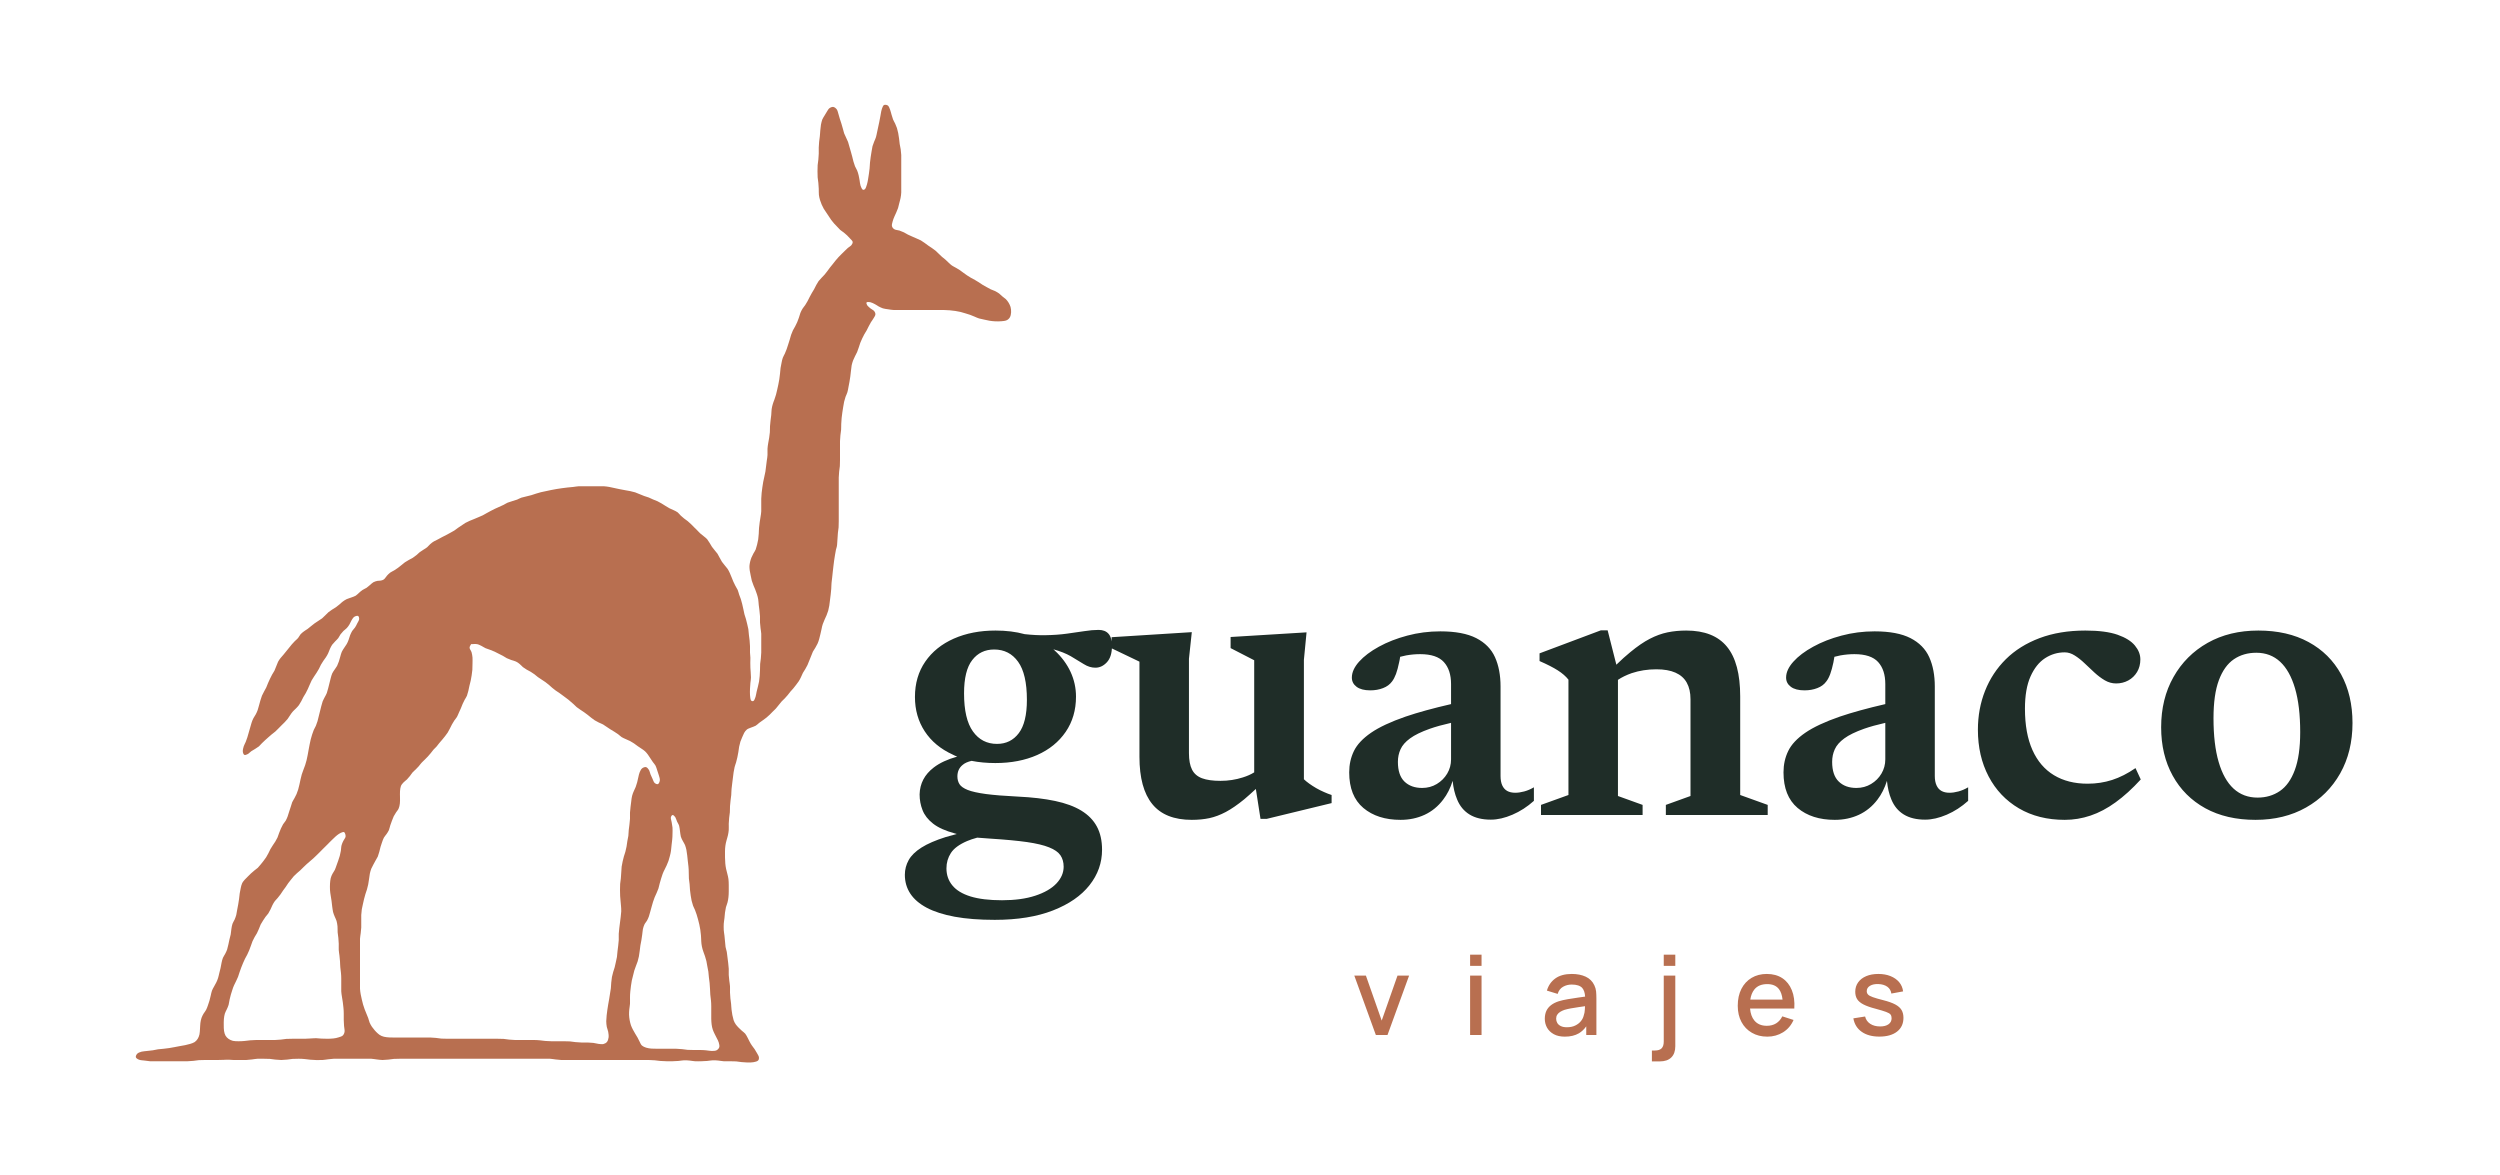
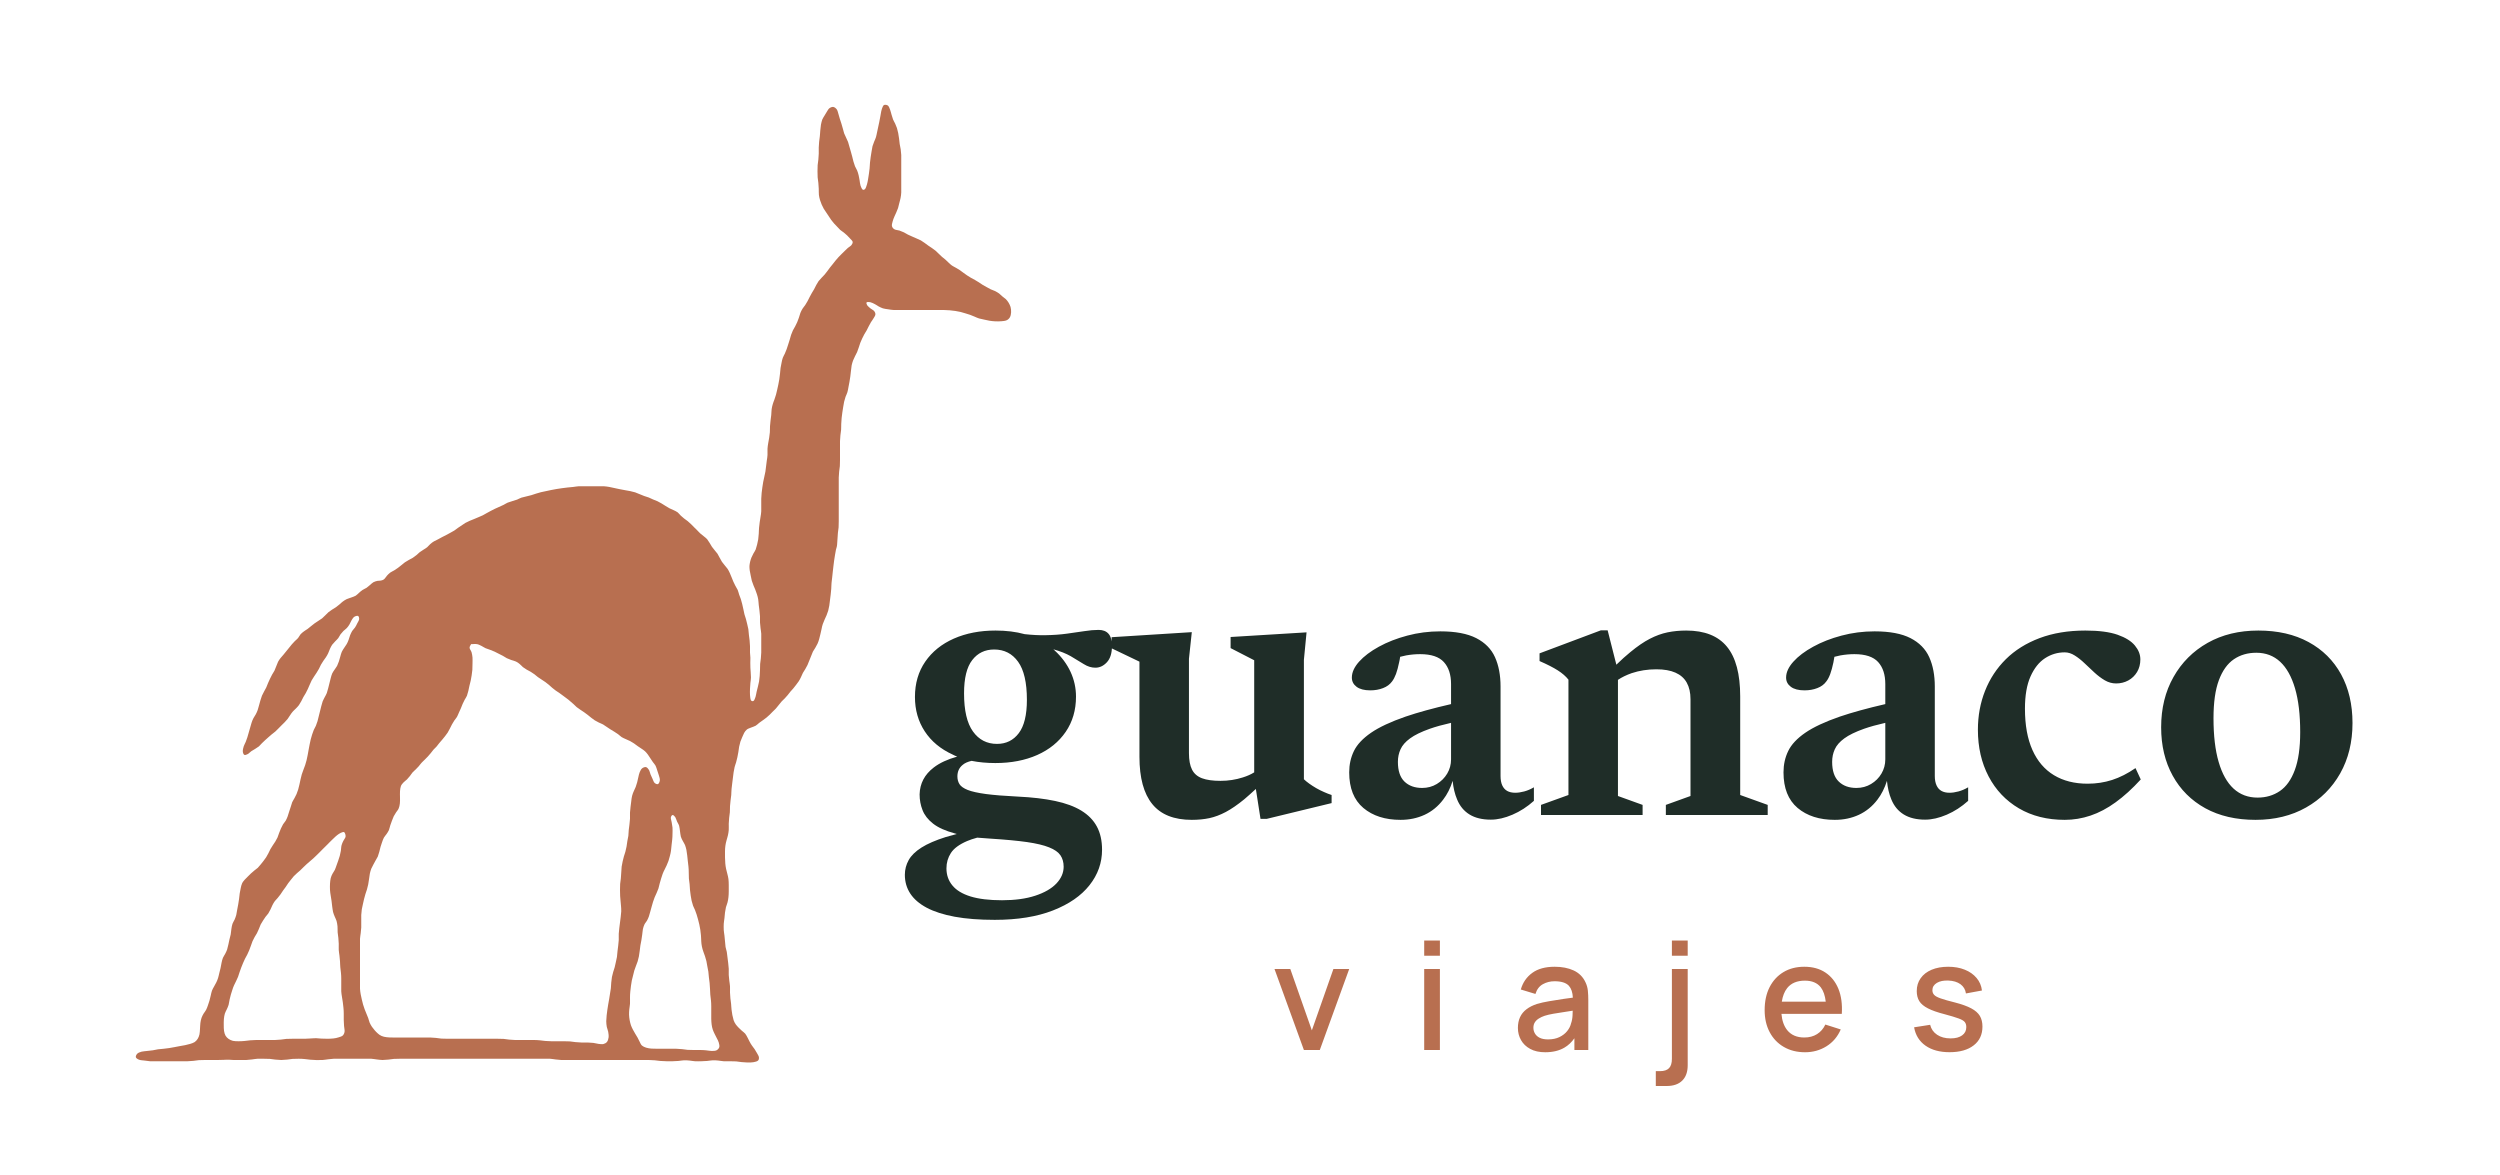
<svg xmlns="http://www.w3.org/2000/svg" width="1000" height="470" viewBox="0 0 500 235">
  <path fill="#B86F50" fill-rule="evenodd" d="M176.92 20.97c.17-.03.51 0 .69.17.19.17.3.53.42.83s.18.66.28.97q.13.49.3.95c.12.3.29.55.42.83q.2.43.36.89.15.48.25 1 .1.53.17 1.08l.13 1.12.2 1.05q.08.55.11 1.14.02.61 0 1.25v5q.02.65 0 1.25-.03.59-.14 1.11c-.06.35-.17.67-.25 1q-.11.52-.25 1-.16.47-.36.89t-.39.86q-.2.45-.33.92c-.08.31-.2.68-.14.94q.1.41.5.64c.25.15.68.15 1 .25q.47.16.89.36l.8.45.86.39.87.38.86.39q.39.23.75.5l.72.53.75.5q.37.25.72.53.34.3.64.61.31.31.64.61c.22.2.47.36.69.56q.33.3.64.61t.67.58c.24.17.54.29.8.45q.4.22.78.47.37.25.72.53l.73.52q.38.25.77.48l.81.44.78.47.75.5.8.45q.4.23.81.44c.28.14.61.22.89.36q.41.21.78.47.35.29.66.59.37.27.7.55a4 4 0 0 1 .94 1.56c.08.32.14.74.11 1.08-.02.35-.09.74-.25 1a1.4 1.4 0 0 1-.66.59c-.29.13-.68.16-1.06.19a10 10 0 0 1-2.39-.11q-.52-.1-1.03-.22-.53-.1-1.02-.23c-.32-.09-.6-.24-.89-.36q-.44-.19-.89-.36-.47-.17-.95-.3-.47-.16-.97-.28-.51-.11-1.05-.2-.55-.08-1.12-.13t-1.19-.06H180q-.65.02-1.25 0a10 10 0 0 1-1.11-.14q-.56-.06-1.06-.19-.46-.17-.86-.39c-.27-.15-.5-.34-.78-.47a4 4 0 0 0-.88-.37c-.27-.05-.62-.07-.73.03s-.01.39.11.59c.13.19.42.42.64.61s.56.32.73.52.29.45.27.7-.24.55-.39.8c-.14.26-.34.5-.5.75l-.44.81q-.2.42-.42.83l-.47.78q-.22.4-.42.83t-.38.87l-.31.94-.33.92-.42.83q-.21.41-.39.86-.17.46-.28.97-.09.54-.14 1.11l-.13 1.12-.17 1.08-.2 1.05q-.08.54-.22 1.03c-.09.32-.25.58-.36.89q-.16.47-.28.97-.11.52-.19 1.06l-.17 1.08-.14 1.11-.08 1.17c-.02.4 0 .83-.03 1.22s-.1.73-.14 1.11q-.05.57-.08 1.17V92q0 .63-.03 1.22c-.03.39-.1.73-.14 1.11q-.05.57-.08 1.17v8.75q0 .63-.03 1.22c-.03.39-.1.73-.14 1.11l-.08 1.17q-.03.6-.08 1.17c-.05.57-.16.68-.23 1.02L167 111l-.17 1.08-.14 1.11-.13 1.12-.12 1.13-.13 1.12c-.04.38-.03.8-.06 1.19l-.11 1.14L166 120q-.06.56-.14 1.11-.09.54-.22 1.03a9 9 0 0 1-.33.92l-.39.86q-.2.42-.36.89t-.25 1l-.23 1.02q-.11.52-.25 1-.13.48-.33.92-.2.42-.44.81-.25.38-.48.77-.2.44-.36.89l-.36.89q-.17.46-.36.89-.2.41-.44.81-.25.38-.48.77l-.39.86q-.2.43-.44.81-.25.38-.53.72l-.55.7-.59.66-.55.7q-.28.34-.59.66c-.2.22-.44.4-.63.62q-.29.33-.56.69t-.56.69c-.19.22-.43.41-.63.62l-.62.63q-.31.31-.66.59l-.72.53-.73.52c-.23.18-.43.41-.69.56s-.6.24-.89.36c-.29.13-.62.21-.86.39q-.34.29-.56.69-.21.4-.39.86-.19.44-.36.89-.15.48-.25 1-.09.54-.16 1.09-.09.53-.2 1.05t-.25 1c-.09.33-.22.61-.3.95q-.12.5-.2 1.05l-.14 1.11-.14 1.11-.13 1.12c-.04.38-.03.81-.06 1.19q-.06.56-.14 1.11-.07.56-.11 1.14c-.02.39 0 .83-.03 1.22s-.1.73-.14 1.11q-.05.57-.08 1.17c-.01.4.03.86 0 1.25q-.05.58-.17 1.08c-.07.35-.19.64-.27.98a8 8 0 0 0-.31 2.19 26 26 0 0 0 .06 2.44q.05.57.16 1.09l.25 1q.14.5.22 1.03.06.56.06 1.19v1.25q0 .63-.06 1.19-.06.57-.19 1.06c-.08.33-.22.61-.31.94q-.12.5-.19 1.06l-.11 1.14c-.04.37-.12.72-.14 1.11s-.02.86 0 1.25.1.74.14 1.11l.11 1.14q.04.59.11 1.14c.06.36.19.65.25 1q.08.54.14 1.11l.14 1.11q.07.56.11 1.14c.02.4-.02.85 0 1.25q.04.59.11 1.14c.04.37.12.72.14 1.11s-.01.85 0 1.25q.03.6.08 1.17l.14 1.11c.04.38.04.79.09 1.16a12 12 0 0 0 .41 2.09q.16.45.42.83.27.36.58.67l.64.61c.22.2.48.36.67.58.19.23.32.51.47.78l.42.83q.21.41.47.78t.53.72q.25.38.47.78c.14.27.35.56.39.81.03.25.01.52-.17.69s-.56.27-.92.33c-.35.07-.8.06-1.19.06q-.6-.02-1.17-.08c-.38-.04-.72-.11-1.11-.14q-.6-.04-1.22-.03c-.41 0-.86.02-1.25 0s-.75-.11-1.11-.14q-.55-.06-1.08-.05c-.37.01-.73.1-1.12.13q-.57.05-1.19.06c-.41.01-.86.02-1.25 0s-.75-.11-1.11-.14q-.55-.06-1.08-.05c-.37.01-.73.1-1.12.13q-.57.05-1.19.06a26 26 0 0 1-2.44-.06c-.39-.03-.73-.1-1.12-.13q-.57-.05-1.19-.06H113.5q-.64.02-1.25 0-.59-.04-1.14-.11c-.37-.04-.72-.12-1.11-.14q-.6-.02-1.25 0H80q-.62 0-1.22.03c-.39.03-.73.1-1.11.14q-.59.06-1.17.08c-.38 0-.76-.07-1.14-.11s-.72-.12-1.11-.14q-.6-.02-1.25 0h-5q-.64-.02-1.25 0-.59.04-1.14.11c-.37.04-.72.12-1.11.14a17 17 0 0 1-2.44-.06c-.39-.03-.73-.1-1.12-.13q-.58-.06-1.19-.06-.62 0-1.22.03c-.39.03-.73.1-1.11.14q-.58.06-1.17.08-.6-.02-1.17-.08c-.38-.04-.72-.11-1.11-.14q-.6-.04-1.22-.03c-.41 0-.86-.02-1.25 0s-.74.1-1.11.14q-.56.07-1.14.11-.61.02-1.25 0h-1.25c-.38-.01-.69-.05-1.03-.06s-.63.02-1 .03-.81.03-1.22.03H41q-.62 0-1.22.03c-.39.03-.73.1-1.11.14q-.57.05-1.17.08h-6.25q-.65.02-1.25 0-.58-.05-1.11-.14c-.37-.05-.8-.05-1.08-.17-.29-.11-.59-.29-.64-.5-.06-.2.11-.53.3-.72.2-.18.53-.3.86-.39.33-.08.74-.09 1.11-.14l1.12-.13 1.05-.2 1.14-.11q.57-.05 1.11-.14t1.06-.19l1.05-.2 1.06-.19q.52-.11 1-.25c.31-.1.64-.2.89-.36q.37-.26.61-.64t.36-.89c.08-.34.08-.76.11-1.14s.03-.8.08-1.17q.07-.55.23-1.02.17-.45.41-.84c.16-.26.36-.47.5-.75q.21-.42.36-.89.17-.46.31-.94l.25-1c.08-.33.14-.7.25-1s.27-.56.42-.83q.23-.4.44-.81t.36-.89c.1-.31.17-.67.25-1l.25-1c.08-.34.12-.72.2-1.05q.1-.52.27-.98c.12-.29.31-.52.45-.8q.22-.4.39-.86.14-.48.25-1l.22-1.03.25-1c.06-.35.08-.76.14-1.11q.07-.55.22-1.03c.11-.31.29-.54.42-.83q.19-.43.33-.92.12-.5.19-1.06l.2-1.05.17-1.08.13-1.12q.08-.54.2-1.05c.08-.34.14-.69.28-.97.13-.29.33-.5.52-.73q.3-.33.62-.63l.63-.62.67-.58q.36-.27.7-.55.3-.32.58-.67a19 19 0 0 0 1.08-1.42l.45-.8.41-.84q.23-.4.48-.77l.5-.75q.23-.38.44-.81.18-.45.33-.92.17-.45.36-.89.19-.43.42-.83c.16-.26.38-.46.53-.72q.22-.4.39-.86.16-.46.3-.95l.31-.94q.14-.49.3-.95c.13-.29.31-.53.45-.8q.22-.4.42-.83.18-.44.33-.92.14-.49.25-1l.22-1.03q.11-.51.25-1l.33-.92.34-.91.28-.97.22-1.03.19-1.06.2-1.05.22-1.03q.12-.5.28-.97a11 11 0 0 1 .33-.92l.42-.83a11 11 0 0 0 .33-.92q.14-.5.25-1l.25-1 .25-1q.12-.5.28-.97c.11-.3.28-.56.41-.84.14-.27.31-.53.42-.83q.16-.46.28-.97l.25-1 .25-1q.12-.5.3-.95.21-.4.48-.77c.16-.26.35-.48.5-.75q.2-.42.36-.89l.28-.97q.12-.5.3-.95c.13-.29.31-.52.47-.78q.27-.36.5-.75.23-.4.39-.86c.12-.3.19-.65.31-.94q.18-.45.41-.84c.17-.25.39-.44.56-.69q.25-.38.44-.81c.14-.27.37-.61.39-.86s-.06-.56-.22-.64-.53.03-.75.17-.39.44-.55.7-.26.57-.42.83q-.23.39-.53.72c-.2.22-.46.38-.67.58q-.3.31-.58.67c-.17.24-.29.54-.47.78s-.41.42-.61.64q-.31.31-.59.66-.25.38-.44.81c-.13.28-.23.61-.36.89q-.2.42-.45.8c-.16.26-.36.48-.52.73q-.26.38-.48.77l-.41.84-.47.78q-.26.37-.5.75-.26.37-.48.77l-.39.86-.38.87q-.2.42-.42.83l-.47.78-.42.83q-.22.41-.47.78-.27.35-.59.66c-.2.22-.44.39-.63.62q-.29.34-.53.72t-.5.75q-.27.34-.59.66t-.63.62l-.62.63q-.3.32-.63.62l-.7.55-.67.58-.66.59-.64.61q-.3.33-.61.64-.36.27-.75.5l-.78.47c-.25.17-.46.44-.69.56-.24.12-.53.25-.7.16s-.29-.43-.3-.72.09-.69.19-1 .27-.56.39-.86q.18-.44.33-.92t.28-.97l.28-.97q.13-.5.28-.97.15-.48.36-.89c.14-.28.33-.51.47-.78q.22-.4.39-.86.15-.48.28-.97l.27-.98q.14-.48.31-.94.19-.44.42-.83.23-.4.44-.81.19-.44.36-.89l.39-.86q.2-.42.42-.83c.14-.27.33-.5.47-.78q.2-.43.36-.89t.36-.89q.22-.4.5-.75l.58-.67.56-.69.56-.69a13 13 0 0 1 1.16-1.34c.21-.21.45-.38.64-.61s.31-.53.5-.75q.3-.32.67-.58c.23-.18.51-.33.75-.5q.35-.27.69-.56.34-.28.7-.55.37-.27.75-.5.39-.24.75-.5.33-.3.64-.61.3-.33.63-.62.35-.28.73-.52c.25-.17.53-.3.77-.48q.36-.26.7-.55c.23-.19.42-.41.67-.58q.35-.27.77-.48c.29-.13.62-.21.92-.33s.63-.2.89-.36.44-.39.67-.58q.32-.3.69-.56c.25-.17.56-.28.81-.44q.36-.27.69-.56c.23-.19.44-.42.69-.56.25-.13.56-.22.81-.27s.47 0 .69-.06c.23-.05.44-.11.64-.28.2-.16.36-.47.56-.69q.29-.34.64-.61c.24-.18.54-.29.8-.45q.39-.23.75-.5t.7-.55q.34-.3.69-.56.38-.25.78-.47t.81-.44q.38-.26.72-.53l.66-.59q.37-.26.75-.5c.25-.16.53-.31.75-.5.23-.19.39-.44.62-.63q.33-.3.72-.53.4-.22.83-.42l.81-.44q.41-.22.83-.42l.81-.44.8-.45q.38-.26.72-.53l.75-.5.75-.5q.4-.22.84-.41t.89-.36l.88-.37q.45-.18.87-.38l.8-.45q.4-.23.81-.44.4-.23.83-.42l.86-.39.86-.39c.28-.14.52-.32.81-.44q.46-.18.94-.31.49-.14.95-.3c.3-.12.55-.29.86-.39q.48-.15 1-.25l1-.25.94-.31.97-.28 1.03-.22 1.03-.22a33 33 0 0 1 2.14-.36l1.11-.14 1.14-.11c.37-.04.72-.12 1.11-.14q.6-.02 1.25 0h2.5q.65-.02 1.25 0 .58.04 1.11.14t1.03.22l1.03.22 1.05.2 1.06.19q.52.11 1 .25.45.16.89.36.43.19.89.36c.3.12.64.19.94.31l.86.39q.45.17.89.36.41.2.81.44l.77.48.78.47.86.39q.44.19.81.44c.23.18.4.44.61.64q.31.3.67.58t.72.53q.34.28.66.59l.62.63.63.62c.21.2.4.44.62.63q.33.29.69.56t.67.58q.27.36.5.75l.47.78q.27.36.55.7.3.33.56.69.24.39.44.81.21.4.45.8.27.36.55.7.3.33.56.69.25.38.44.81.2.43.37.88.17.46.36.89l.41.84q.24.39.45.8c.12.29.2.64.3.95l.34.91q.15.47.27.98l.23 1.02q.1.53.22 1.03l.3.95q.15.48.25 1 .13.49.23 1.02c.05.36.07.77.11 1.14l.14 1.11q.05.57.08 1.17v1.25c.01.38.07.71.08 1.06l-.02 1 .02 1 .06.91q.05.5.05 1.03c0 .35-.07.71-.11 1.08q-.05.57-.08 1.17c-.01.4-.03.87 0 1.25s.07.86.19 1.06c.12.19.38.22.53.11s.29-.5.39-.81c.1-.3.14-.69.22-1.03l.25-1q.13-.5.23-1.02.09-.54.13-1.12T152 134q0-.62.03-1.22c.03-.39.1-.73.14-1.11q.05-.57.08-1.17V128q.02-.65 0-1.25c-.02-.39-.1-.74-.14-1.11q-.07-.55-.11-1.14c-.02-.4.02-.85 0-1.25q-.04-.59-.11-1.14l-.14-1.11c-.04-.37-.05-.78-.11-1.14a7 7 0 0 0-.25-1l-.33-.92-.37-.88q-.18-.45-.33-.92-.12-.5-.22-1.03c-.07-.35-.15-.73-.2-1.05q-.06-.47-.05-.87a6 6 0 0 1 .39-1.66q.18-.43.41-.84c.15-.27.33-.5.45-.8q.16-.46.28-.97.13-.5.22-1.03.07-.55.11-1.14c.03-.39.02-.81.06-1.19q.05-.58.13-1.12l.17-1.08q.1-.53.14-1.11.02-.6 0-1.25v-1.25q.03-.6.08-1.17l.14-1.11q.07-.55.17-1.08.1-.52.22-1.03.13-.5.22-1.03.09-.54.14-1.11l.14-1.11q.1-.54.14-1.11c.02-.39-.02-.86 0-1.25q.04-.58.14-1.11t.19-1.06.14-1.11c.03-.39.01-.83.03-1.22q.04-.58.11-1.14l.14-1.11c.04-.38.03-.8.08-1.17q.08-.54.23-1.02c.09-.33.22-.61.33-.92a13 13 0 0 0 .55-1.95 31 31 0 0 0 .42-2.08q.08-.54.14-1.11l.11-1.14q.08-.54.2-1.05.09-.54.25-1c.11-.31.28-.55.41-.84q.2-.42.36-.89l.31-.94q.16-.47.3-.95t.28-.97q.16-.46.36-.89l.45-.8q.22-.4.41-.84t.34-.91q.13-.48.3-.95.18-.44.42-.83c.16-.26.36-.47.53-.72q.24-.37.47-.78l.42-.83q.21-.41.44-.81l.47-.78.42-.83q.22-.41.47-.78.28-.35.59-.66t.61-.64l.55-.7.53-.72q.27-.35.56-.69l.55-.7.58-.67.62-.63.63-.62.64-.61c.23-.19.54-.35.7-.55s.29-.45.25-.67-.32-.42-.5-.64l-.61-.64-.67-.58c-.23-.19-.5-.33-.72-.53q-.32-.3-.61-.64-.32-.3-.61-.64-.3-.33-.56-.69-.26-.37-.5-.75l-.5-.75q-.26-.37-.5-.75A9 9 0 0 1 164 40a6 6 0 0 1-.22-1.03c-.04-.37-.01-.82-.03-1.22l-.08-1.17c-.04-.38-.11-.72-.14-1.11q-.04-.6-.03-1.22 0-.62.03-1.22c.03-.39.1-.73.14-1.11q.05-.57.08-1.17V29.5q.03-.6.08-1.17.08-.55.14-1.11l.09-1.16q.05-.58.13-1.12.1-.53.25-1c.12-.3.3-.54.45-.8q.22-.4.47-.78c.17-.25.31-.56.53-.72s.53-.29.78-.25c.24.04.52.26.69.5s.23.6.33.92q.16.48.28.97l.31.94.28.97q.12.5.27.98.18.44.39.86.21.4.39.86.16.47.28.97l.28.97.27.98.25 1q.14.48.31.94c.12.3.3.54.42.83q.18.44.3.95c.09.33.13.7.2 1.05.06.36.09.75.19 1.06.1.3.27.67.42.78s.35.03.5-.14c.14-.17.26-.57.36-.89q.14-.5.22-1.03.1-.53.17-1.08l.14-1.11.08-1.17a34 34 0 0 1 .31-2.19q.07-.55.19-1.06.15-.48.33-.92c.12-.3.27-.57.36-.89.1-.31.15-.68.23-1.02l.22-1.03.22-1.03.2-1.05q.08-.55.19-1.06c.08-.33.19-.73.31-.94.11-.22.18-.31.36-.34M94.17 128.92c-.07.12-.28.41-.25.66.02.26.29.55.39.86q.14.49.19 1.06c.03.38 0 .84 0 1.25q0 .63-.03 1.22-.05.58-.14 1.11-.08.54-.19 1.06l-.25 1-.22 1.03q-.12.5-.28.97c-.12.3-.3.53-.45.8l-.41.84q-.19.44-.36.89l-.39.86c-.13.28-.24.6-.39.86s-.36.47-.53.72q-.25.38-.47.78l-.42.83q-.2.42-.44.81-.25.37-.53.72-.27.36-.56.69l-.58.67-.55.7-.62.63-.55.7-.58.67-.62.63c-.2.21-.44.4-.63.62-.2.21-.37.47-.56.69q-.29.33-.61.64c-.21.21-.45.39-.64.61s-.34.49-.53.72q-.27.35-.58.67c-.21.21-.47.36-.67.58s-.41.43-.53.72q-.16.47-.19 1.06c-.03.38 0 .84 0 1.25s.02.85-.03 1.22q-.06.56-.25 1c-.12.29-.34.5-.5.75q-.25.37-.47.78-.2.43-.36.89-.18.44-.33.92c-.11.31-.16.68-.28.97q-.21.42-.47.78c-.17.25-.38.45-.53.72q-.21.42-.36.89-.17.46-.31.94l-.25 1a9 9 0 0 1-.3.95q-.21.41-.45.8-.23.4-.44.81-.23.4-.42.83-.17.46-.28.97-.1.52-.16 1.09l-.17 1.08q-.11.51-.25 1l-.31.94q-.14.47-.27.98l-.23 1.02q-.12.5-.22 1.03-.08.54-.11 1.14-.02.61 0 1.25t0 1.25q-.04.59-.11 1.14c-.04.37-.12.72-.14 1.11q-.02.6 0 1.25v7.5q-.02.65 0 1.25.04.58.14 1.11t.22 1.03l.25 1q.14.48.31.94t.36.89l.36.89c.11.31.18.65.3.95q.2.43.45.8.26.37.55.7.29.34.62.63.31.3.75.5.44.19 1 .25c.36.06.78.05 1.19.06H86q.6.03 1.17.08c.38.04.72.11 1.11.14q.6.04 1.22.03h10q.63 0 1.22.03c.39.03.73.1 1.11.14q.57.05 1.17.08h3.75q.62 0 1.19.06c.39.03.73.1 1.12.13q.57.05 1.19.06h2.5q.63 0 1.22.03c.39.03.73.1 1.11.14q.57.05 1.17.08h1.25q.6.02 1.17.08c.37.05.72.16 1.05.2.34.03.67.09.95.03.27-.07.54-.2.72-.42s.29-.58.33-.92-.02-.76-.08-1.11-.21-.62-.28-.97a7 7 0 0 1-.11-1.14q.02-.59.08-1.17l.14-1.11.17-1.08.19-1.06.17-1.08q.1-.53.17-1.08l.08-1.17q.05-.58.14-1.11.1-.52.25-1c.09-.33.22-.62.3-.95l.23-1.02q.12-.5.22-1.03l.11-1.14.14-1.11q.07-.56.11-1.14c.02-.4-.02-.85 0-1.25q.04-.59.11-1.14l.14-1.11.14-1.11q.08-.56.11-1.14c.01-.39-.03-.85-.06-1.19-.02-.35-.05-.59-.08-.89s-.06-.59-.08-.95-.03-.81-.03-1.22q0-.62.03-1.22c.03-.39.1-.73.14-1.11l.08-1.17q.03-.6.08-1.17.08-.55.2-1.05.11-.52.25-1c.09-.33.22-.62.3-.95q.13-.5.23-1.02l.16-1.09.2-1.05c.04-.37.04-.79.08-1.17l.14-1.11q.07-.56.11-1.14c.02-.4-.02-.85 0-1.25q.04-.59.11-1.14l.14-1.11q.05-.57.17-1.08.13-.49.33-.92c.2-.43.27-.56.39-.86q.17-.45.3-.95c.09-.32.14-.69.23-1.02q.1-.52.27-.98c.13-.29.27-.6.48-.77s.55-.3.77-.25c.23.05.44.31.59.55s.21.62.33.92l.39.86c.13.28.23.66.42.83.18.18.52.32.69.23.18-.1.34-.48.36-.78.03-.3-.13-.7-.22-1.03q-.14-.49-.31-.94c-.1-.31-.19-.65-.33-.92s-.36-.48-.53-.72l-.5-.75q-.23-.39-.5-.75a5 5 0 0 0-.58-.67q-.34-.29-.72-.53l-.75-.5-.72-.53q-.37-.24-.78-.47l-.86-.39q-.44-.18-.84-.41c-.25-.17-.45-.38-.69-.56l-.75-.5-.78-.47-.75-.5q-.36-.26-.75-.5c-.27-.15-.58-.25-.86-.39q-.42-.2-.81-.44l-.72-.53-.69-.56-.72-.53q-.38-.24-.75-.5-.38-.25-.73-.52l-.64-.61a19 19 0 0 0-2.08-1.67l-.72-.53q-.38-.24-.75-.5-.36-.26-.7-.55l-.66-.59q-.34-.29-.7-.55-.37-.27-.75-.5l-.75-.5-.69-.56q-.36-.26-.75-.5-.4-.23-.81-.44a8 8 0 0 1-.75-.5c-.23-.19-.4-.43-.64-.61a3 3 0 0 0-.75-.5c-.28-.14-.63-.2-.94-.31a8 8 0 0 1-.89-.36c-.28-.14-.51-.33-.78-.47q-.4-.22-.83-.42l-.83-.42q-.44-.19-.89-.36-.47-.15-.92-.33c-.29-.13-.52-.31-.8-.45-.29-.13-.56-.3-.89-.36s-.88-.01-1.09 0c-.2.02-.09-.04-.16.09M134.53 163c-.15.01-.33.26-.36.5-.04.24.11.58.16.92q.1.5.17 1.08c.03.39.01.84 0 1.25q0 .62-.06 1.19t-.13 1.12c-.05.37-.06.77-.12 1.13q-.08.54-.22 1.03a9 9 0 0 1-.64 1.86l-.41.84q-.22.41-.39.86-.17.46-.31.94l-.28.97q-.1.52-.25 1-.16.47-.36.89l-.39.86q-.18.45-.33.92l-.28.97-.27.98q-.13.5-.28.97-.16.45-.39.86c-.15.27-.37.47-.5.75q-.2.43-.31.94c-.07.35-.08.75-.14 1.11l-.16 1.09-.2 1.05-.14 1.11q-.06.56-.16 1.09-.1.52-.25 1-.16.47-.34.91l-.33.92q-.14.5-.25 1l-.25 1q-.1.53-.17 1.08t-.13 1.12-.06 1.19c-.01.41.02.86 0 1.25s-.11.75-.14 1.11q-.06.55-.05 1.08a8 8 0 0 0 .38 2.12q.17.45.39.86t.45.8.47.78l.42.83c.14.27.25.58.47.78q.35.28.83.42.49.15 1.06.19.59.04 1.22.03h3.75q.6.03 1.17.08c.38.04.72.11 1.11.14q.6.04 1.22.03H140q.62 0 1.19.06c.39.03.76.13 1.12.13.35 0 .74 0 1-.13.25-.13.48-.38.55-.64s-.03-.62-.11-.92-.25-.58-.39-.86l-.42-.83c-.13-.29-.28-.55-.38-.87a5 5 0 0 1-.23-1.02q-.07-.56-.08-1.17v-2.5q0-.62-.06-1.19c-.03-.39-.1-.73-.13-1.12q-.04-.59-.06-1.19l-.08-1.17-.14-1.11-.11-1.14q-.09-.53-.2-1.05-.08-.54-.19-1.06-.13-.5-.28-.97l-.33-.92a7 7 0 0 1-.42-2.08c-.03-.38-.02-.81-.06-1.19q-.05-.57-.13-1.12-.09-.54-.2-1.05-.11-.5-.25-1-.12-.5-.28-.97-.15-.47-.33-.92c-.12-.3-.28-.56-.39-.86a10 10 0 0 1-.47-2.03q-.08-.54-.14-1.11l-.08-1.17c-.04-.38-.11-.72-.14-1.11q-.03-.6-.03-1.22 0-.61-.06-1.19l-.13-1.12-.12-1.13q-.06-.57-.16-1.09a7 7 0 0 0-.28-.97c-.12-.3-.31-.53-.44-.81-.14-.27-.3-.53-.39-.86s-.11-.72-.17-1.08-.07-.76-.17-1.08c-.09-.32-.28-.55-.41-.84s-.22-.66-.36-.89c-.15-.22-.38-.45-.53-.44m-65.97 3.42c-.2.03-.54.21-.78.36-.25.15-.47.36-.7.55l-.64.61-.63.62-.62.63-.63.62-.62.63-.63.62-.64.61-.67.58-.67.58-.64.61-.63.62-.67.58q-.33.29-.64.61-.29.34-.56.69t-.55.7q-.26.37-.5.75l-.53.72q-.24.38-.5.75-.26.36-.55.7-.3.31-.59.66-.26.37-.47.78t-.39.86q-.2.43-.44.81c-.17.25-.38.45-.56.69l-.5.75q-.25.38-.47.78-.2.44-.36.89-.19.45-.39.86c-.14.27-.33.51-.47.78q-.22.4-.42.83l-.33.92q-.16.46-.34.91t-.39.86-.44.81l-.39.86-.36.89q-.18.45-.33.92t-.31.94q-.17.44-.39.86-.21.4-.41.84t-.34.91q-.16.46-.3.95-.15.48-.25 1c-.08.34-.11.73-.2 1.05s-.23.6-.36.89-.29.54-.39.86q-.14.49-.19 1.06c-.04.38-.03.82-.03 1.22s0 .84.06 1.19q.08.55.3.95.24.39.61.64.37.26.86.39c.34.08.78.08 1.17.08q.6 0 1.19-.06c.39-.03.73-.1 1.12-.13q.57-.05 1.19-.06H55q.6-.03 1.17-.08c.38-.04.72-.11 1.11-.14q.6-.04 1.22-.03H61q.63-.02 1.19-.06c.37-.01.69-.06 1.03-.05s.68.06 1.06.08.82.03 1.22.03q.62 0 1.19-.06a5 5 0 0 0 1.03-.22c.32-.1.66-.19.86-.39q.29-.32.34-.8c.03-.32-.09-.71-.11-1.09q-.04-.57-.06-1.19v-1.25q0-.62-.06-1.19t-.13-1.12l-.17-1.08q-.1-.53-.14-1.11-.02-.6 0-1.25v-1.25q0-.62-.06-1.19c-.03-.39-.1-.73-.13-1.12-.04-.38-.03-.8-.06-1.19l-.11-1.14c-.04-.37-.12-.72-.14-1.11s.01-.85 0-1.25q-.03-.6-.08-1.17c-.04-.38-.11-.72-.14-1.11s.01-.84-.03-1.22q-.06-.57-.19-1.06c-.1-.32-.25-.58-.37-.88s-.25-.59-.33-.92-.11-.72-.17-1.08l-.13-1.12-.17-1.08q-.1-.53-.14-1.11c-.02-.39-.02-.86 0-1.25q.03-.6.14-1.11.13-.48.36-.89c.14-.28.34-.5.47-.78.14-.28.22-.61.34-.91l.33-.92a10 10 0 0 0 .53-1.97c.06-.36.05-.78.14-1.11q.14-.49.36-.89c.13-.29.39-.54.44-.81s-.07-.65-.17-.8c-.09-.16-.19-.18-.38-.14" />
  <path fill="#1F2D28" d="M198.95 183.97Q194.35 183.97 190.95 183.35Q187.56 182.72 185.35 181.55Q183.15 180.38 182.06 178.72Q180.97 177.06 180.97 174.96Q180.97 173.39 181.74 172.01Q182.51 170.64 184.30 169.51Q186.10 168.37 189.17 167.40Q190.18 167.12 191.36 166.80Q191.15 166.76 190.95 166.68Q188.12 165.91 186.61 164.72Q185.09 163.53 184.51 162.03Q183.92 160.54 183.92 158.88Q184 155.61 186.75 153.50Q188.53 152.13 191.44 151.32Q190.99 151.16 190.55 150.92Q186.91 149.26 184.95 146.27Q182.99 143.28 182.99 139.40Q182.99 135.32 185.05 132.33Q187.11 129.34 190.77 127.72Q194.43 126.11 199.11 126.11Q202.31 126.11 204.93 126.83Q207.20 127.08 209.09 127.04Q211.48 127 213.40 126.73Q215.32 126.47 216.87 126.23Q218.43 125.98 219.72 125.98Q221.02 125.98 221.70 126.75Q222.39 127.52 222.39 129.22Q222.39 131.36 221.38 132.45Q220.37 133.54 219.08 133.54Q217.90 133.54 216.77 132.83Q215.64 132.13 214.15 131.24Q212.73 130.43 210.67 129.86Q210.79 129.99 210.95 130.11Q213.01 132.01 214.11 134.37Q215.20 136.73 215.20 139.32Q215.20 143.36 213.14 146.37Q211.08 149.38 207.44 151Q203.80 152.61 199.07 152.61Q196.53 152.61 194.31 152.17Q193.13 152.45 192.53 152.98Q191.48 153.83 191.48 155.28Q191.48 156.17 191.90 156.84Q192.32 157.50 193.54 157.99Q194.75 158.47 197.15 158.80Q199.56 159.12 203.60 159.32Q207.84 159.52 211.01 160.19Q214.19 160.86 216.27 162.13Q218.35 163.40 219.38 165.32Q220.41 167.24 220.41 169.95Q220.41 173.87 217.90 177.04Q215.40 180.21 210.59 182.09Q205.78 183.97 198.95 183.97M195.44 167.53Q194.26 167.85 193.42 168.21Q191.07 169.22 190.18 170.60Q189.29 171.97 189.29 173.67Q189.29 175.65 190.47 177.08Q191.64 178.52 194.10 179.29Q196.57 180.05 200.41 180.05Q204.29 180.05 207.05 179.14Q209.82 178.23 211.28 176.70Q212.73 175.16 212.73 173.34Q212.73 172.01 212.09 171.06Q211.44 170.11 209.82 169.47Q208.21 168.82 205.38 168.41Q202.55 168.01 198.14 167.73Q196.69 167.65 195.44 167.53M199.40 148.78Q202.14 148.78 203.76 146.63Q205.38 144.49 205.38 139.97Q205.38 134.79 203.62 132.35Q201.86 129.90 198.83 129.90Q196.08 129.90 194.45 132.01Q192.81 134.11 192.81 138.67Q192.81 143.81 194.59 146.29Q196.37 148.78 199.40 148.78M237.79 131.76L237.79 150.63Q237.79 152.70 238.40 153.91Q239 155.12 240.40 155.65Q241.79 156.17 244.10 156.17Q246.44 156.17 248.58 155.48Q249.87 155.08 250.84 154.47L250.84 132.05L246.12 129.62L246.12 127.40L261.31 126.47L260.78 131.97L260.78 155.85Q261.19 156.25 261.84 156.72Q262.48 157.18 263.25 157.63Q264.02 158.07 264.81 158.41Q265.59 158.76 266.32 159L266.32 160.62L253.35 163.77L252.10 163.77L251.17 157.79Q249.91 158.96 248.86 159.85Q246.84 161.50 245.17 162.39Q243.49 163.28 241.87 163.63Q240.26 163.97 238.36 163.97Q233.02 163.97 230.46 160.82Q227.89 157.67 227.89 151.36L227.89 132.33L222.32 129.66L222.32 127.44L238.36 126.43M290.21 140.82L290.21 136.81Q290.21 133.99 288.77 132.41Q287.34 130.83 284.03 130.83Q282.65 130.83 281.24 131.08Q280.59 131.20 280.03 131.36Q279.95 131.97 279.82 132.49Q279.54 133.86 279.20 134.79Q278.85 135.72 278.41 136.29Q277.76 137.18 276.61 137.62Q275.46 138.07 274.05 138.07Q272.27 138.07 271.32 137.36Q270.37 136.65 270.37 135.52Q270.37 133.95 271.82 132.33Q273.28 130.71 275.78 129.34Q278.29 127.96 281.46 127.12Q284.63 126.27 288.07 126.27Q292.59 126.27 295.24 127.62Q297.89 128.98 299 131.44Q300.11 133.91 300.11 137.30L300.11 155.20Q300.11 156.33 300.45 157.08Q300.80 157.83 301.44 158.19Q302.09 158.55 303.06 158.55Q303.87 158.55 304.84 158.29Q305.81 158.03 306.78 157.46L306.78 160.17Q304.80 161.95 302.49 162.94Q300.19 163.93 298.17 163.93Q295.58 163.93 293.91 162.90Q292.23 161.87 291.42 159.89Q290.73 158.27 290.53 156.17Q289.85 158.35 288.63 159.93Q287.10 161.95 284.92 162.96Q282.73 163.97 280.11 163.97Q275.50 163.97 272.67 161.59Q269.84 159.20 269.84 154.47Q269.84 152.13 270.79 150.19Q271.74 148.25 274.21 146.55Q276.67 144.86 281.12 143.32Q284.79 142.07 290.21 140.82M290.21 151.89L290.21 144.57Q287.70 145.14 285.97 145.75Q283.38 146.67 282.01 147.68Q280.63 148.69 280.11 149.85Q279.58 151 279.58 152.37Q279.58 155.04 280.89 156.31Q282.21 157.59 284.43 157.59Q286.05 157.59 287.36 156.80Q288.67 156.01 289.44 154.72Q290.21 153.42 290.21 151.89M333.17 163L333.17 160.98L338.10 159.20L338.10 139.85Q338.10 137.87 337.35 136.53Q336.61 135.20 335.09 134.53Q333.58 133.86 331.27 133.86Q328.65 133.86 326.34 134.63Q324.73 135.20 323.59 135.97L323.59 159.20L328.52 160.98L328.52 163L308.20 163L308.20 160.98L313.69 159L313.69 135.93Q312.89 134.92 311.55 134.07Q310.22 133.22 307.91 132.21L307.91 130.67L320.16 126.07L321.53 126.07L323.27 132.94Q324.77 131.48 326.06 130.43Q328.16 128.69 329.96 127.76Q331.76 126.83 333.51 126.47Q335.27 126.11 337.25 126.11Q342.75 126.11 345.39 129.34Q348.04 132.57 348.04 139.28L348.04 159L353.54 160.98L353.54 163M377.06 140.82L377.06 136.81Q377.06 133.99 375.63 132.41Q374.19 130.83 370.88 130.83Q369.51 130.83 368.09 131.08Q367.44 131.20 366.88 131.36Q366.80 131.97 366.68 132.49Q366.39 133.86 366.05 134.79Q365.71 135.72 365.26 136.29Q364.62 137.18 363.46 137.62Q362.31 138.07 360.90 138.07Q359.12 138.07 358.17 137.36Q357.22 136.65 357.22 135.52Q357.22 133.95 358.68 132.33Q360.13 130.71 362.64 129.34Q365.14 127.96 368.31 127.12Q371.49 126.27 374.92 126.27Q379.45 126.27 382.09 127.62Q384.74 128.98 385.85 131.44Q386.96 133.91 386.96 137.30L386.96 155.20Q386.96 156.33 387.31 157.08Q387.65 157.83 388.30 158.19Q388.94 158.55 389.91 158.55Q390.72 158.55 391.69 158.29Q392.66 158.03 393.63 157.46L393.63 160.17Q391.65 161.95 389.35 162.94Q387.04 163.93 385.02 163.93Q382.44 163.93 380.76 162.90Q379.08 161.87 378.27 159.89Q377.59 158.27 377.39 156.17Q376.70 158.35 375.49 159.93Q373.95 161.95 371.77 162.96Q369.59 163.97 366.96 163.97Q362.35 163.97 359.52 161.59Q356.70 159.20 356.70 154.47Q356.70 152.13 357.65 150.19Q358.59 148.25 361.06 146.55Q363.52 144.86 367.97 143.32Q371.65 142.07 377.06 140.82M377.06 151.89L377.06 144.57Q374.56 145.14 372.82 145.75Q370.23 146.67 368.86 147.68Q367.48 148.69 366.96 149.85Q366.43 151 366.43 152.37Q366.43 155.04 367.75 156.31Q369.06 157.59 371.28 157.59Q372.90 157.59 374.21 156.80Q375.53 156.01 376.29 154.72Q377.06 153.42 377.06 151.89M417.07 126.11Q421.11 126.11 423.52 126.95Q425.92 127.80 426.99 129.12Q428.07 130.43 428.07 131.88Q428.07 133.30 427.42 134.39Q426.77 135.48 425.66 136.09Q424.55 136.69 423.22 136.69Q422.04 136.69 420.97 136.07Q419.90 135.44 418.89 134.51Q417.88 133.58 416.91 132.65Q415.94 131.72 414.95 131.10Q413.96 130.47 412.95 130.47Q410.81 130.47 409.01 131.64Q407.21 132.81 406.10 135.30Q404.99 137.78 404.99 141.74Q404.99 146.67 406.49 150.01Q407.98 153.34 410.79 155.04Q413.60 156.74 417.52 156.74Q420.10 156.74 422.43 155.99Q424.75 155.24 427.10 153.62L428.15 155.89Q425.60 158.68 423.11 160.47Q420.63 162.27 418.10 163.12Q415.58 163.97 412.95 163.97Q407.70 163.97 403.78 161.67Q399.86 159.36 397.72 155.28Q395.58 151.20 395.58 145.95Q395.58 141.78 397.01 138.17Q398.44 134.55 401.17 131.84Q403.90 129.14 407.92 127.62Q411.94 126.11 417.07 126.11M451.51 159.52Q454.05 159.52 455.97 158.21Q457.89 156.90 458.96 154.01Q460.04 151.12 460.04 146.43Q460.04 141.18 459 137.66Q457.97 134.15 456.03 132.35Q454.09 130.55 451.27 130.55Q448.68 130.55 446.76 131.86Q444.84 133.18 443.77 136.05Q442.70 138.92 442.70 143.64Q442.70 148.86 443.73 152.39Q444.76 155.93 446.72 157.73Q448.68 159.52 451.51 159.52M451.10 163.97Q445.29 163.97 441.06 161.65Q436.84 159.32 434.54 155.14Q432.23 150.96 432.23 145.46Q432.23 139.76 434.70 135.40Q437.16 131.04 441.53 128.57Q445.89 126.11 451.67 126.11Q457.49 126.11 461.71 128.41Q465.94 130.71 468.22 134.87Q470.50 139.04 470.50 144.61Q470.50 150.31 468.04 154.68Q465.57 159.04 461.21 161.50Q456.84 163.97 451.10 163.97" />
-   <path fill="#B86F50" d="M277.50 207L275.17 207L270.86 195.12L273.18 195.12L276.34 204.12L279.50 195.12L281.82 195.12M296.31 193.17L294.02 193.17L294.02 190.94L296.31 190.94L296.31 193.17M296.31 207L294.02 207L294.02 195.12L296.31 195.12M312.97 207.33Q311.65 207.33 310.76 206.84Q309.87 206.35 309.41 205.54Q308.96 204.73 308.96 203.77Q308.96 202.86 309.27 202.18Q309.59 201.50 310.22 201.02Q310.85 200.54 311.76 200.25Q312.55 200.01 313.55 199.84Q314.55 199.66 315.67 199.51Q316.34 199.41 317.02 199.32Q316.96 198.18 316.44 197.58Q315.82 196.91 314.33 196.91Q313.40 196.91 312.62 197.35Q311.84 197.78 311.53 198.78L309.38 198.12Q309.82 196.59 311.06 195.69Q312.30 194.79 314.36 194.79Q315.95 194.79 317.13 195.33Q318.32 195.88 318.87 197.06Q319.15 197.64 319.22 198.29Q319.28 198.94 319.28 199.69L319.28 207L317.25 207L317.25 205.27Q316.62 206.16 315.78 206.66Q314.63 207.33 312.97 207.33M313.38 205.45Q314.36 205.45 315.06 205.10Q315.76 204.76 316.19 204.22Q316.62 203.68 316.75 203.09Q316.94 202.57 316.97 201.91Q316.99 201.53 317 201.24Q316.34 201.34 315.76 201.42Q314.87 201.56 314.15 201.68Q313.43 201.81 312.87 201.98Q312.40 202.15 312.03 202.38Q311.66 202.61 311.45 202.94Q311.23 203.27 311.23 203.74Q311.23 204.21 311.46 204.60Q311.69 204.99 312.17 205.22Q312.64 205.45 313.38 205.45M331.98 212.28L330.38 212.28L330.38 210.10L330.99 210.10Q331.90 210.10 332.33 209.66Q332.75 209.22 332.75 208.31L332.75 195.12L335.06 195.12L335.06 209.24Q335.06 210.70 334.26 211.49Q333.46 212.28 331.98 212.28M335.06 193.17L332.75 193.17L332.75 190.94L335.06 190.94M353.47 207.33Q351.70 207.33 350.37 206.55Q349.03 205.78 348.29 204.39Q347.55 203 347.55 201.16Q347.55 199.21 348.28 197.78Q349.01 196.35 350.32 195.57Q351.63 194.79 353.36 194.79Q355.18 194.79 356.46 195.63Q357.73 196.47 358.36 198.02Q359 199.57 358.86 201.71L350.01 201.71Q350.14 203.21 350.86 204.09Q351.73 205.16 353.36 205.16Q354.44 205.16 355.23 204.67Q356.01 204.18 356.46 203.27L358.71 203.99Q358.02 205.58 356.61 206.46Q355.20 207.33 353.47 207.33M350.06 199.92L356.51 199.92Q356.36 198.56 355.78 197.81Q355.01 196.82 353.45 196.82Q351.73 196.82 350.86 197.91Q350.25 198.67 350.06 199.92M375.87 207.32Q373.70 207.32 372.34 206.36Q370.98 205.41 370.67 203.67L373.02 203.30Q373.24 204.23 374.04 204.76Q374.84 205.29 376.03 205.29Q377.10 205.29 377.71 204.85Q378.32 204.41 378.32 203.65Q378.32 203.19 378.11 202.91Q377.90 202.63 377.21 202.38Q376.53 202.13 375.13 201.75Q373.61 201.36 372.71 200.90Q371.81 200.44 371.43 199.83Q371.05 199.22 371.05 198.35Q371.05 197.28 371.63 196.47Q372.20 195.67 373.24 195.23Q374.28 194.79 375.67 194.79Q377.04 194.79 378.10 195.22Q379.17 195.65 379.83 196.43Q380.49 197.22 380.62 198.28L378.27 198.71Q378.15 197.85 377.47 197.35Q376.78 196.86 375.70 196.81Q374.65 196.77 374 197.16Q373.35 197.55 373.35 198.23Q373.35 198.63 373.60 198.90Q373.85 199.18 374.56 199.43Q375.28 199.69 376.67 200.04Q378.17 200.42 379.05 200.89Q379.93 201.36 380.31 202Q380.69 202.64 380.69 203.56Q380.69 205.32 379.41 206.32Q378.13 207.32 375.87 207.32" />
+   <path fill="#B86F50" d="M263.96 210L260.78 210L254.90 193.80L258.06 193.80L262.37 206.07L266.68 193.80L269.84 193.80M287.98 191.15L284.84 191.15L284.84 188.10L287.98 188.10L287.98 191.15M287.98 210L284.84 210L284.84 193.80L287.98 193.80M309.05 210.45Q307.25 210.45 306.04 209.78Q304.82 209.12 304.20 208.01Q303.58 206.91 303.58 205.59Q303.58 204.36 304.01 203.43Q304.44 202.50 305.30 201.85Q306.16 201.19 307.40 200.79Q308.48 200.47 309.85 200.24Q311.21 200 312.73 199.78Q313.64 199.65 314.57 199.53Q314.50 197.97 313.78 197.16Q312.94 196.25 310.91 196.25Q309.63 196.25 308.57 196.84Q307.50 197.43 307.09 198.79L304.16 197.90Q304.76 195.81 306.45 194.58Q308.13 193.35 310.94 193.35Q313.12 193.35 314.73 194.09Q316.34 194.84 317.09 196.44Q317.48 197.24 317.57 198.12Q317.66 199 317.66 200.03L317.66 210L314.88 210L314.88 207.65Q314.03 208.86 312.88 209.53Q311.31 210.45 309.05 210.45M309.61 207.88Q310.94 207.88 311.90 207.41Q312.86 206.94 313.44 206.21Q314.03 205.47 314.21 204.68Q314.47 203.96 314.51 203.06Q314.53 202.54 314.54 202.14Q313.64 202.28 312.86 202.40Q311.64 202.57 310.66 202.75Q309.68 202.92 308.92 203.16Q308.27 203.38 307.77 203.70Q307.26 204.01 306.97 204.47Q306.68 204.91 306.68 205.56Q306.68 206.19 307 206.72Q307.31 207.25 307.96 207.57Q308.60 207.88 309.61 207.88M333.34 217.20L331.16 217.20L331.16 214.23L331.99 214.23Q333.23 214.23 333.81 213.63Q334.38 213.03 334.38 211.78L334.38 193.80L337.54 193.80L337.54 213.06Q337.54 215.04 336.45 216.12Q335.36 217.20 333.34 217.20M337.54 191.15L334.38 191.15L334.38 188.10L337.54 188.10M361.01 210.45Q358.60 210.45 356.77 209.39Q354.95 208.34 353.94 206.44Q352.93 204.54 352.93 202.03Q352.93 199.38 353.92 197.43Q354.92 195.48 356.71 194.41Q358.49 193.35 360.86 193.35Q363.34 193.35 365.07 194.50Q366.81 195.65 367.68 197.76Q368.54 199.88 368.36 202.78L356.29 202.78Q356.47 204.82 357.44 206.03Q358.63 207.50 360.86 207.50Q362.33 207.50 363.40 206.83Q364.48 206.16 365.07 204.91L368.15 205.89Q367.21 208.06 365.29 209.26Q363.37 210.45 361.01 210.45M356.36 200.34L365.15 200.34Q364.94 198.50 364.16 197.47Q363.11 196.13 360.98 196.13Q358.63 196.13 357.44 197.61Q356.62 198.65 356.36 200.34M389.91 210.44Q386.96 210.44 385.10 209.13Q383.24 207.82 382.82 205.46L386.03 204.96Q386.33 206.22 387.42 206.95Q388.50 207.68 390.13 207.68Q391.60 207.68 392.43 207.07Q393.26 206.47 393.26 205.43Q393.26 204.81 392.97 204.43Q392.68 204.04 391.75 203.70Q390.81 203.35 388.91 202.84Q386.83 202.31 385.60 201.68Q384.38 201.06 383.86 200.23Q383.35 199.40 383.35 198.21Q383.35 196.74 384.13 195.65Q384.90 194.55 386.32 193.95Q387.74 193.35 389.64 193.35Q391.50 193.35 392.96 193.94Q394.41 194.52 395.31 195.59Q396.22 196.66 396.39 198.10L393.19 198.69Q393.02 197.52 392.09 196.84Q391.16 196.17 389.68 196.11Q388.25 196.05 387.37 196.58Q386.48 197.12 386.48 198.04Q386.48 198.59 386.82 198.96Q387.15 199.34 388.13 199.68Q389.11 200.03 391.01 200.50Q393.05 201.03 394.25 201.67Q395.45 202.31 395.97 203.18Q396.49 204.06 396.49 205.31Q396.49 207.71 394.74 209.07Q392.99 210.44 389.91 210.44" />
</svg>
